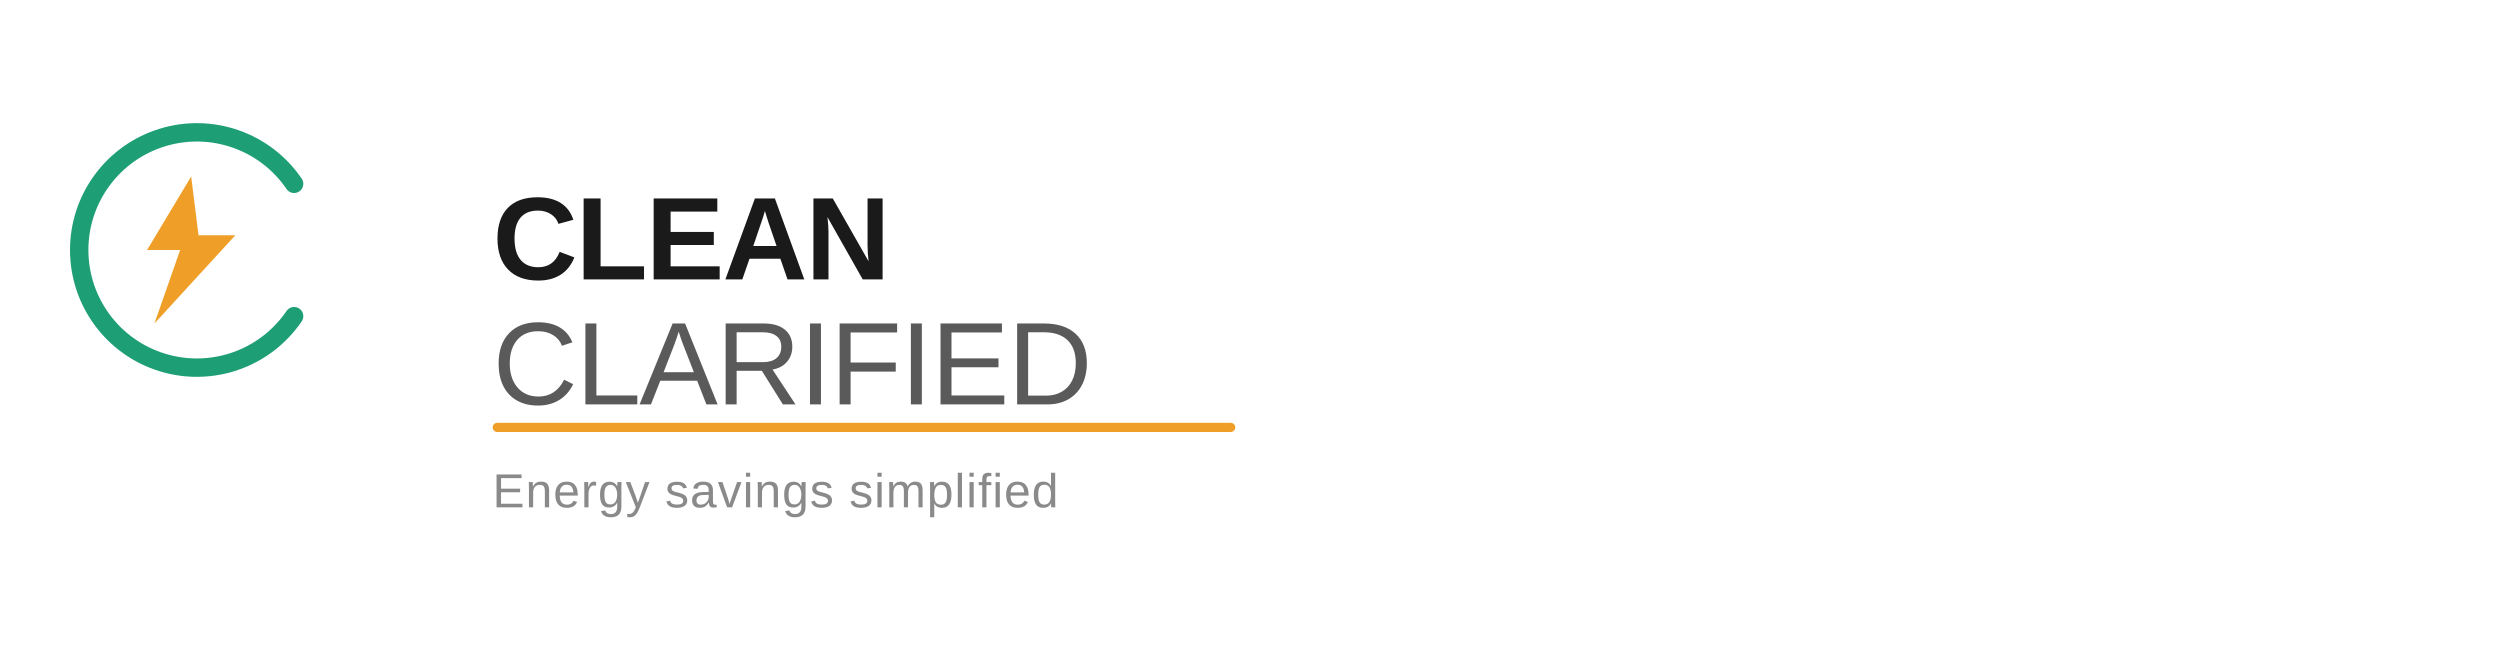
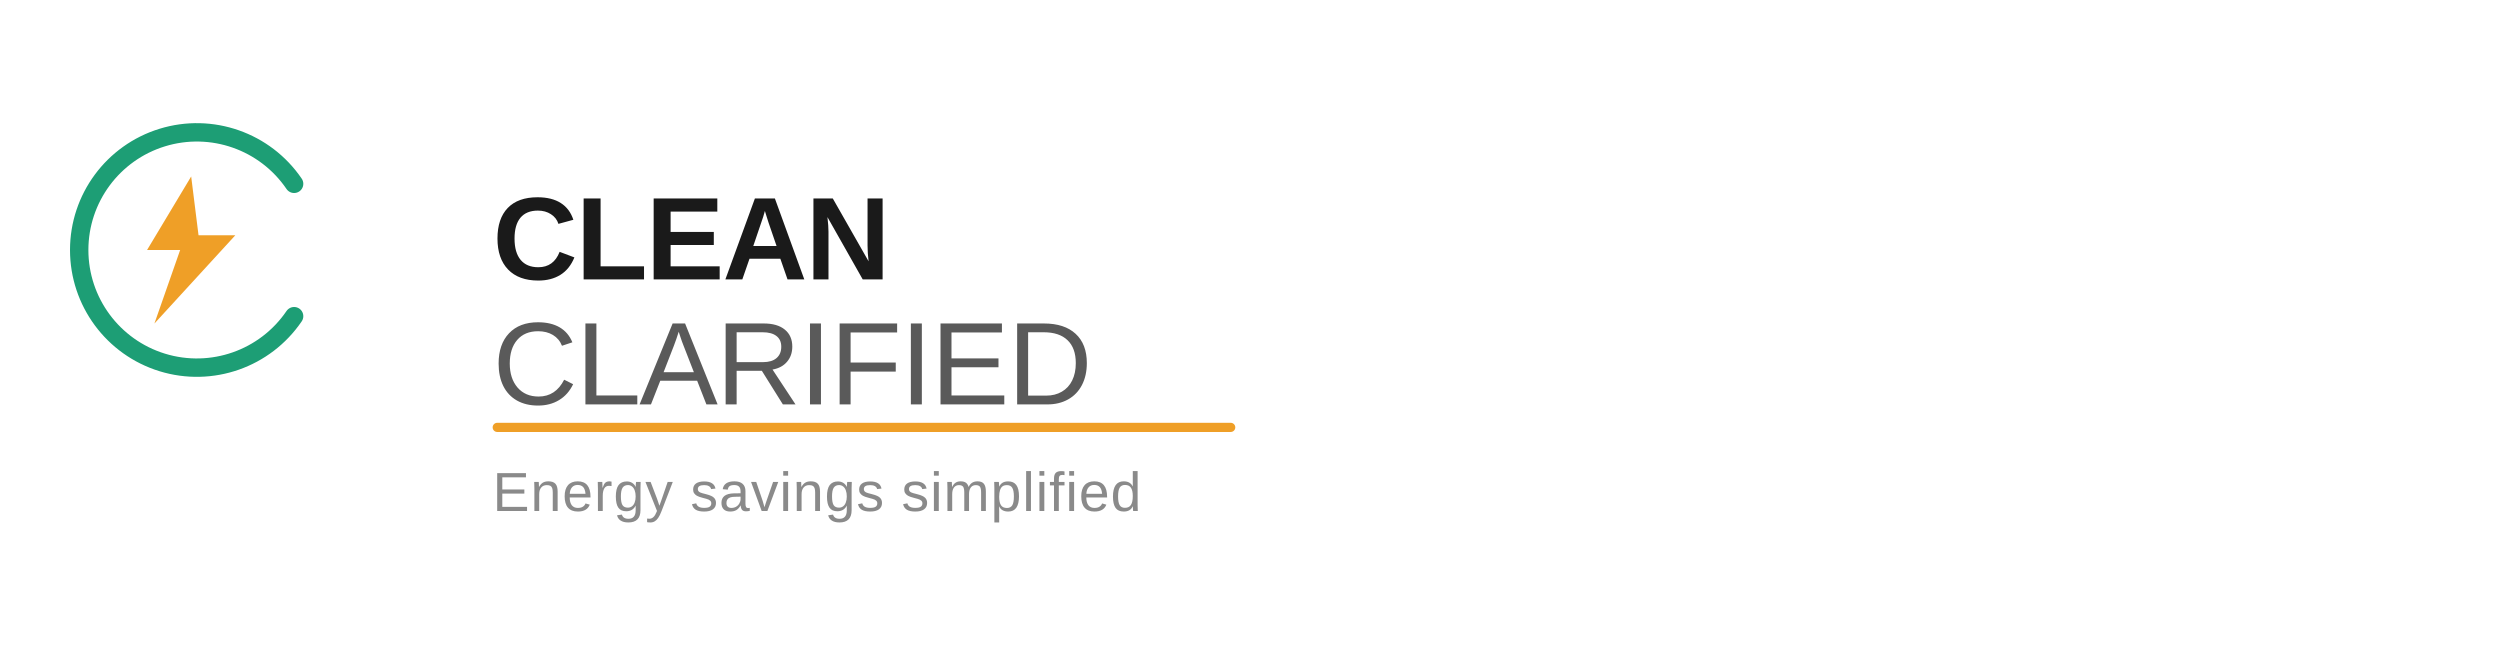
<svg xmlns="http://www.w3.org/2000/svg" width="680" height="180" viewBox="0 0 680 180" role="img">
  <g transform="translate(20, 30)">
    <path d="M60 20 A32 32 0 1 0 60 56" fill="none" stroke="#1D9E75" stroke-width="5" stroke-linecap="round" />
    <path d="M32 18 L20 38 L29 38 L22 58 L44 34 L34 34 Z" fill="#EF9F27" />
  </g>
  <text x="134" y="76" font-family="Arial, Helvetica, sans-serif" font-size="32" font-weight="600" fill="#1A1A1A" letter-spacing="-0.5">CLEAN</text>
  <text x="134" y="110" font-family="Arial, Helvetica, sans-serif" font-size="32" font-weight="400" fill="#5A5A5A" letter-spacing="-0.5">CLARIFIED</text>
  <rect x="134" y="115" width="202" height="2.5" rx="1.25" fill="#EF9F27" />
-   <text x="134" y="138" font-family="Arial, Helvetica, sans-serif" font-size="13" fill="#8A8A8A" letter-spacing="0.3">Energy savings simplified</text>
+   <text x="134" y="139" font-family="Arial, Helvetica, sans-serif" font-size="15" fill="#8A8A8A" letter-spacing="0.3">Energy savings simplified</text>
</svg>
